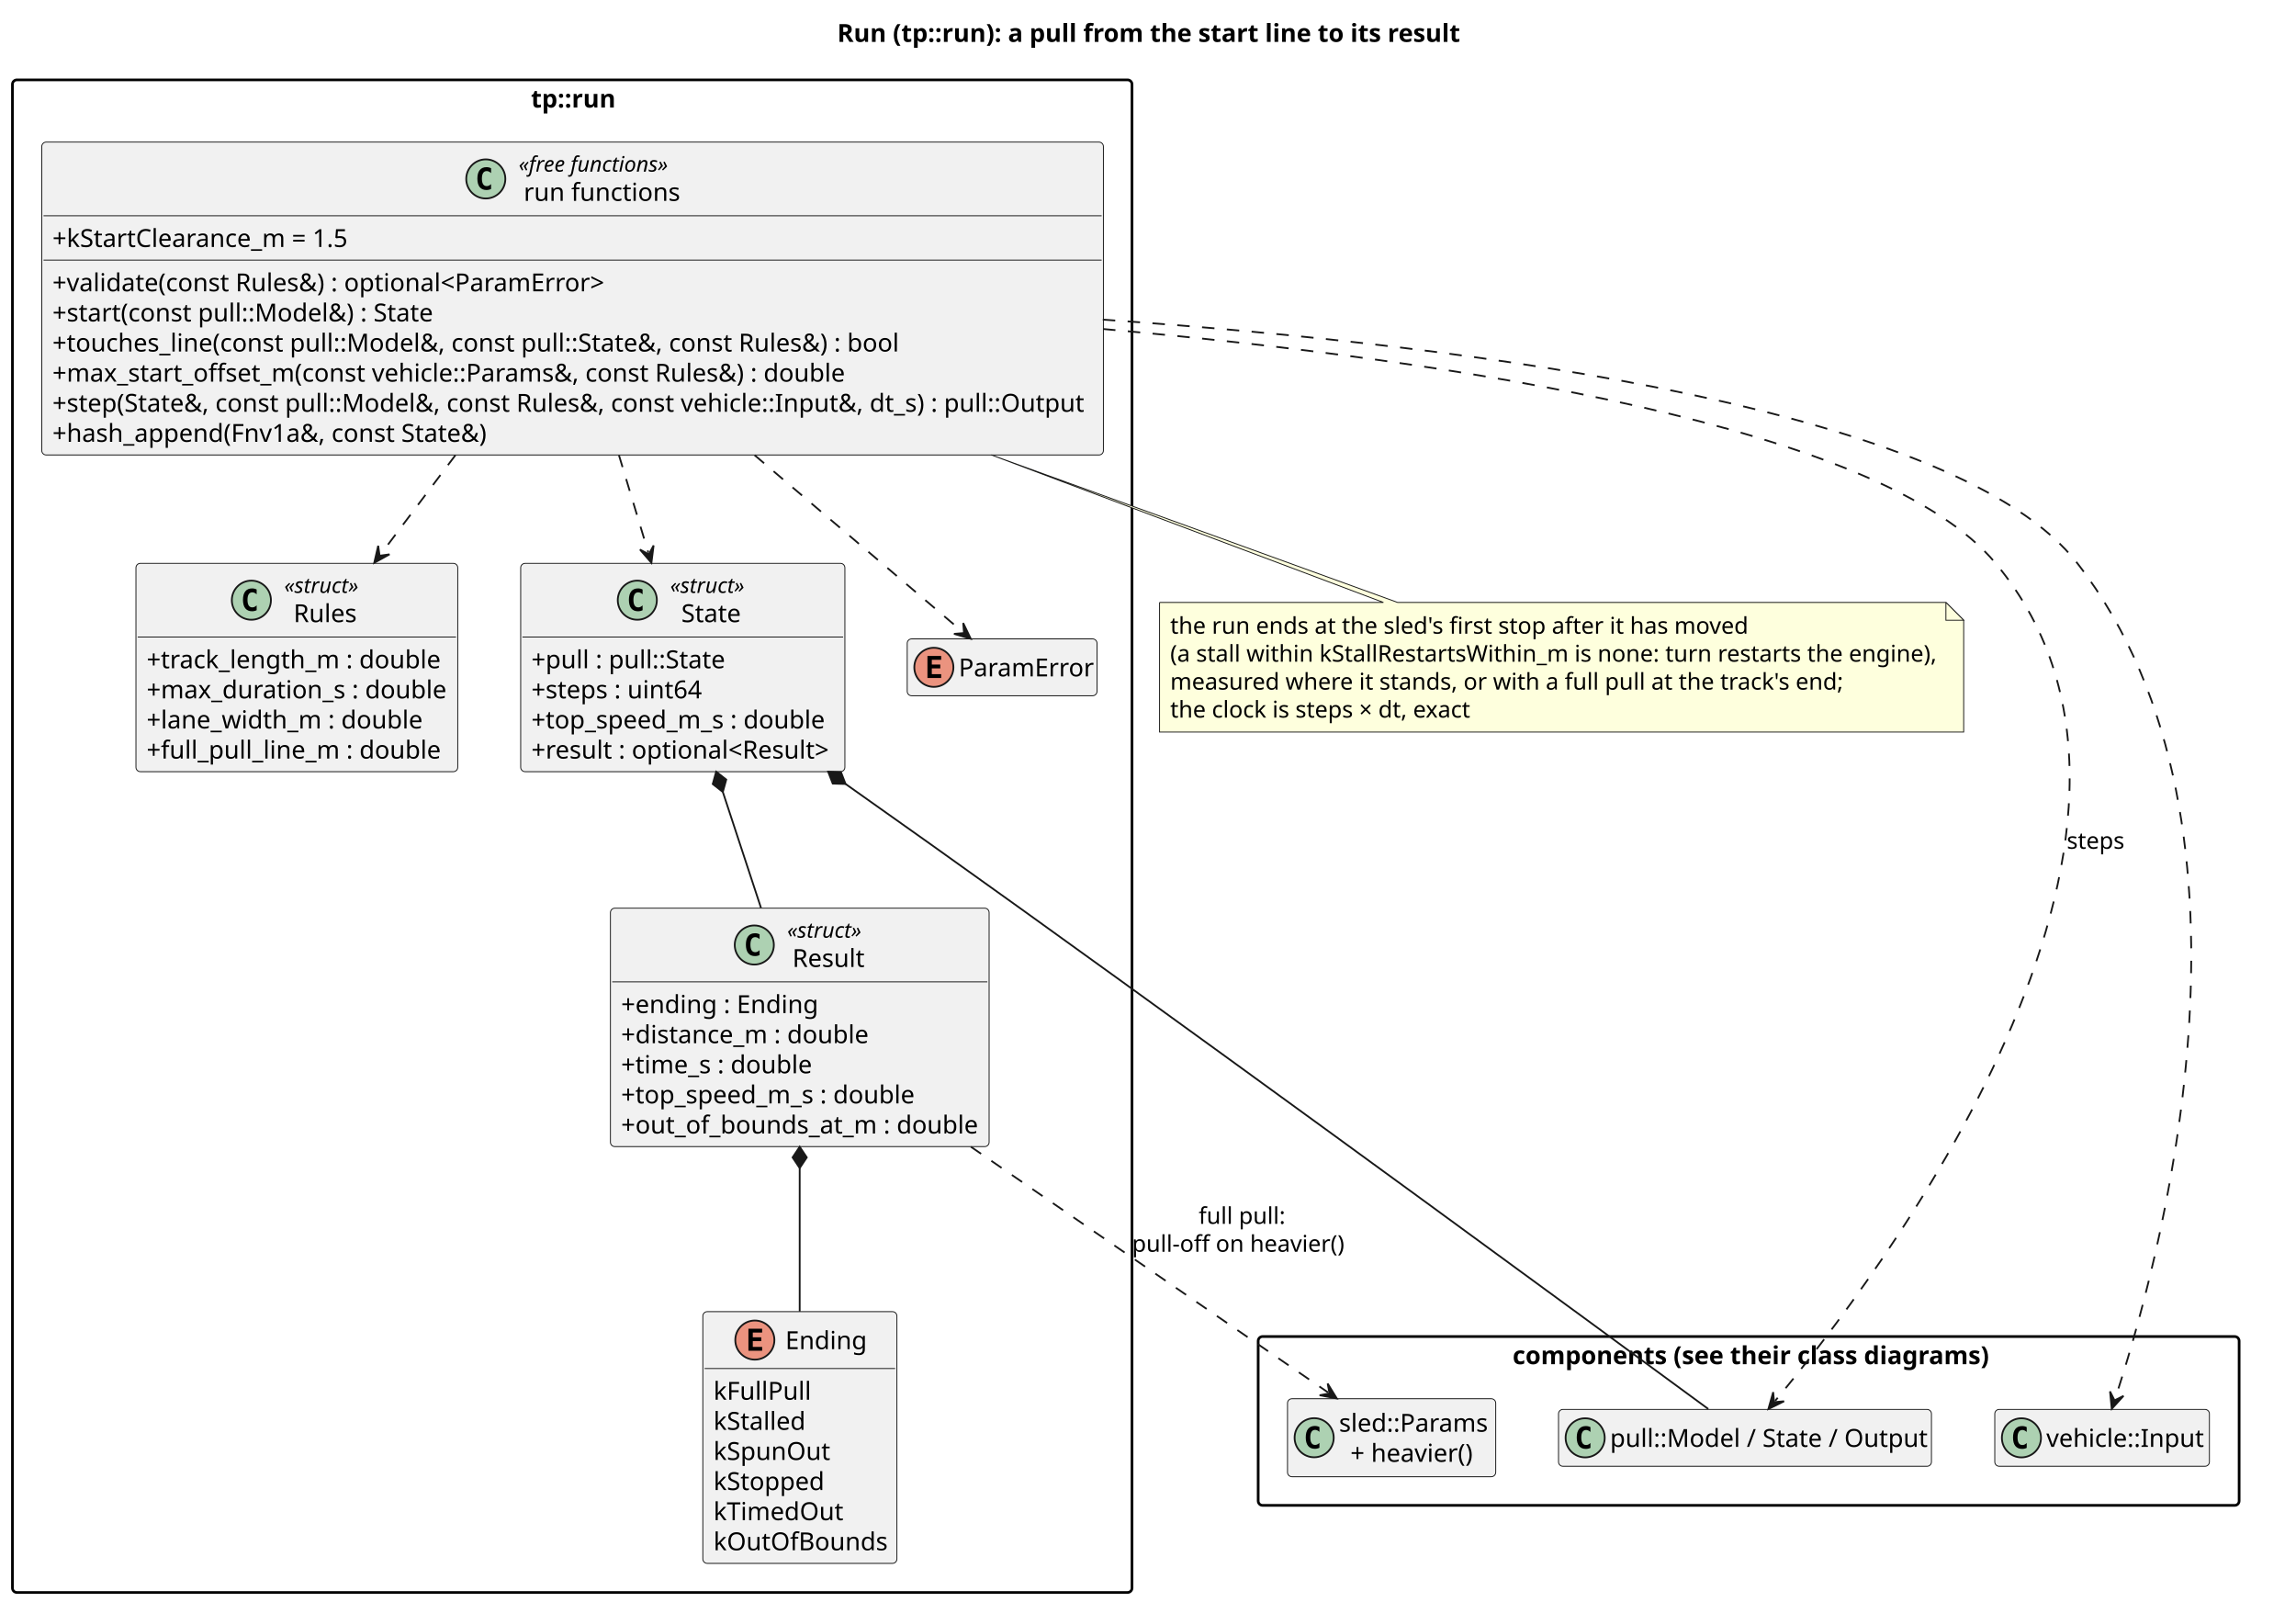
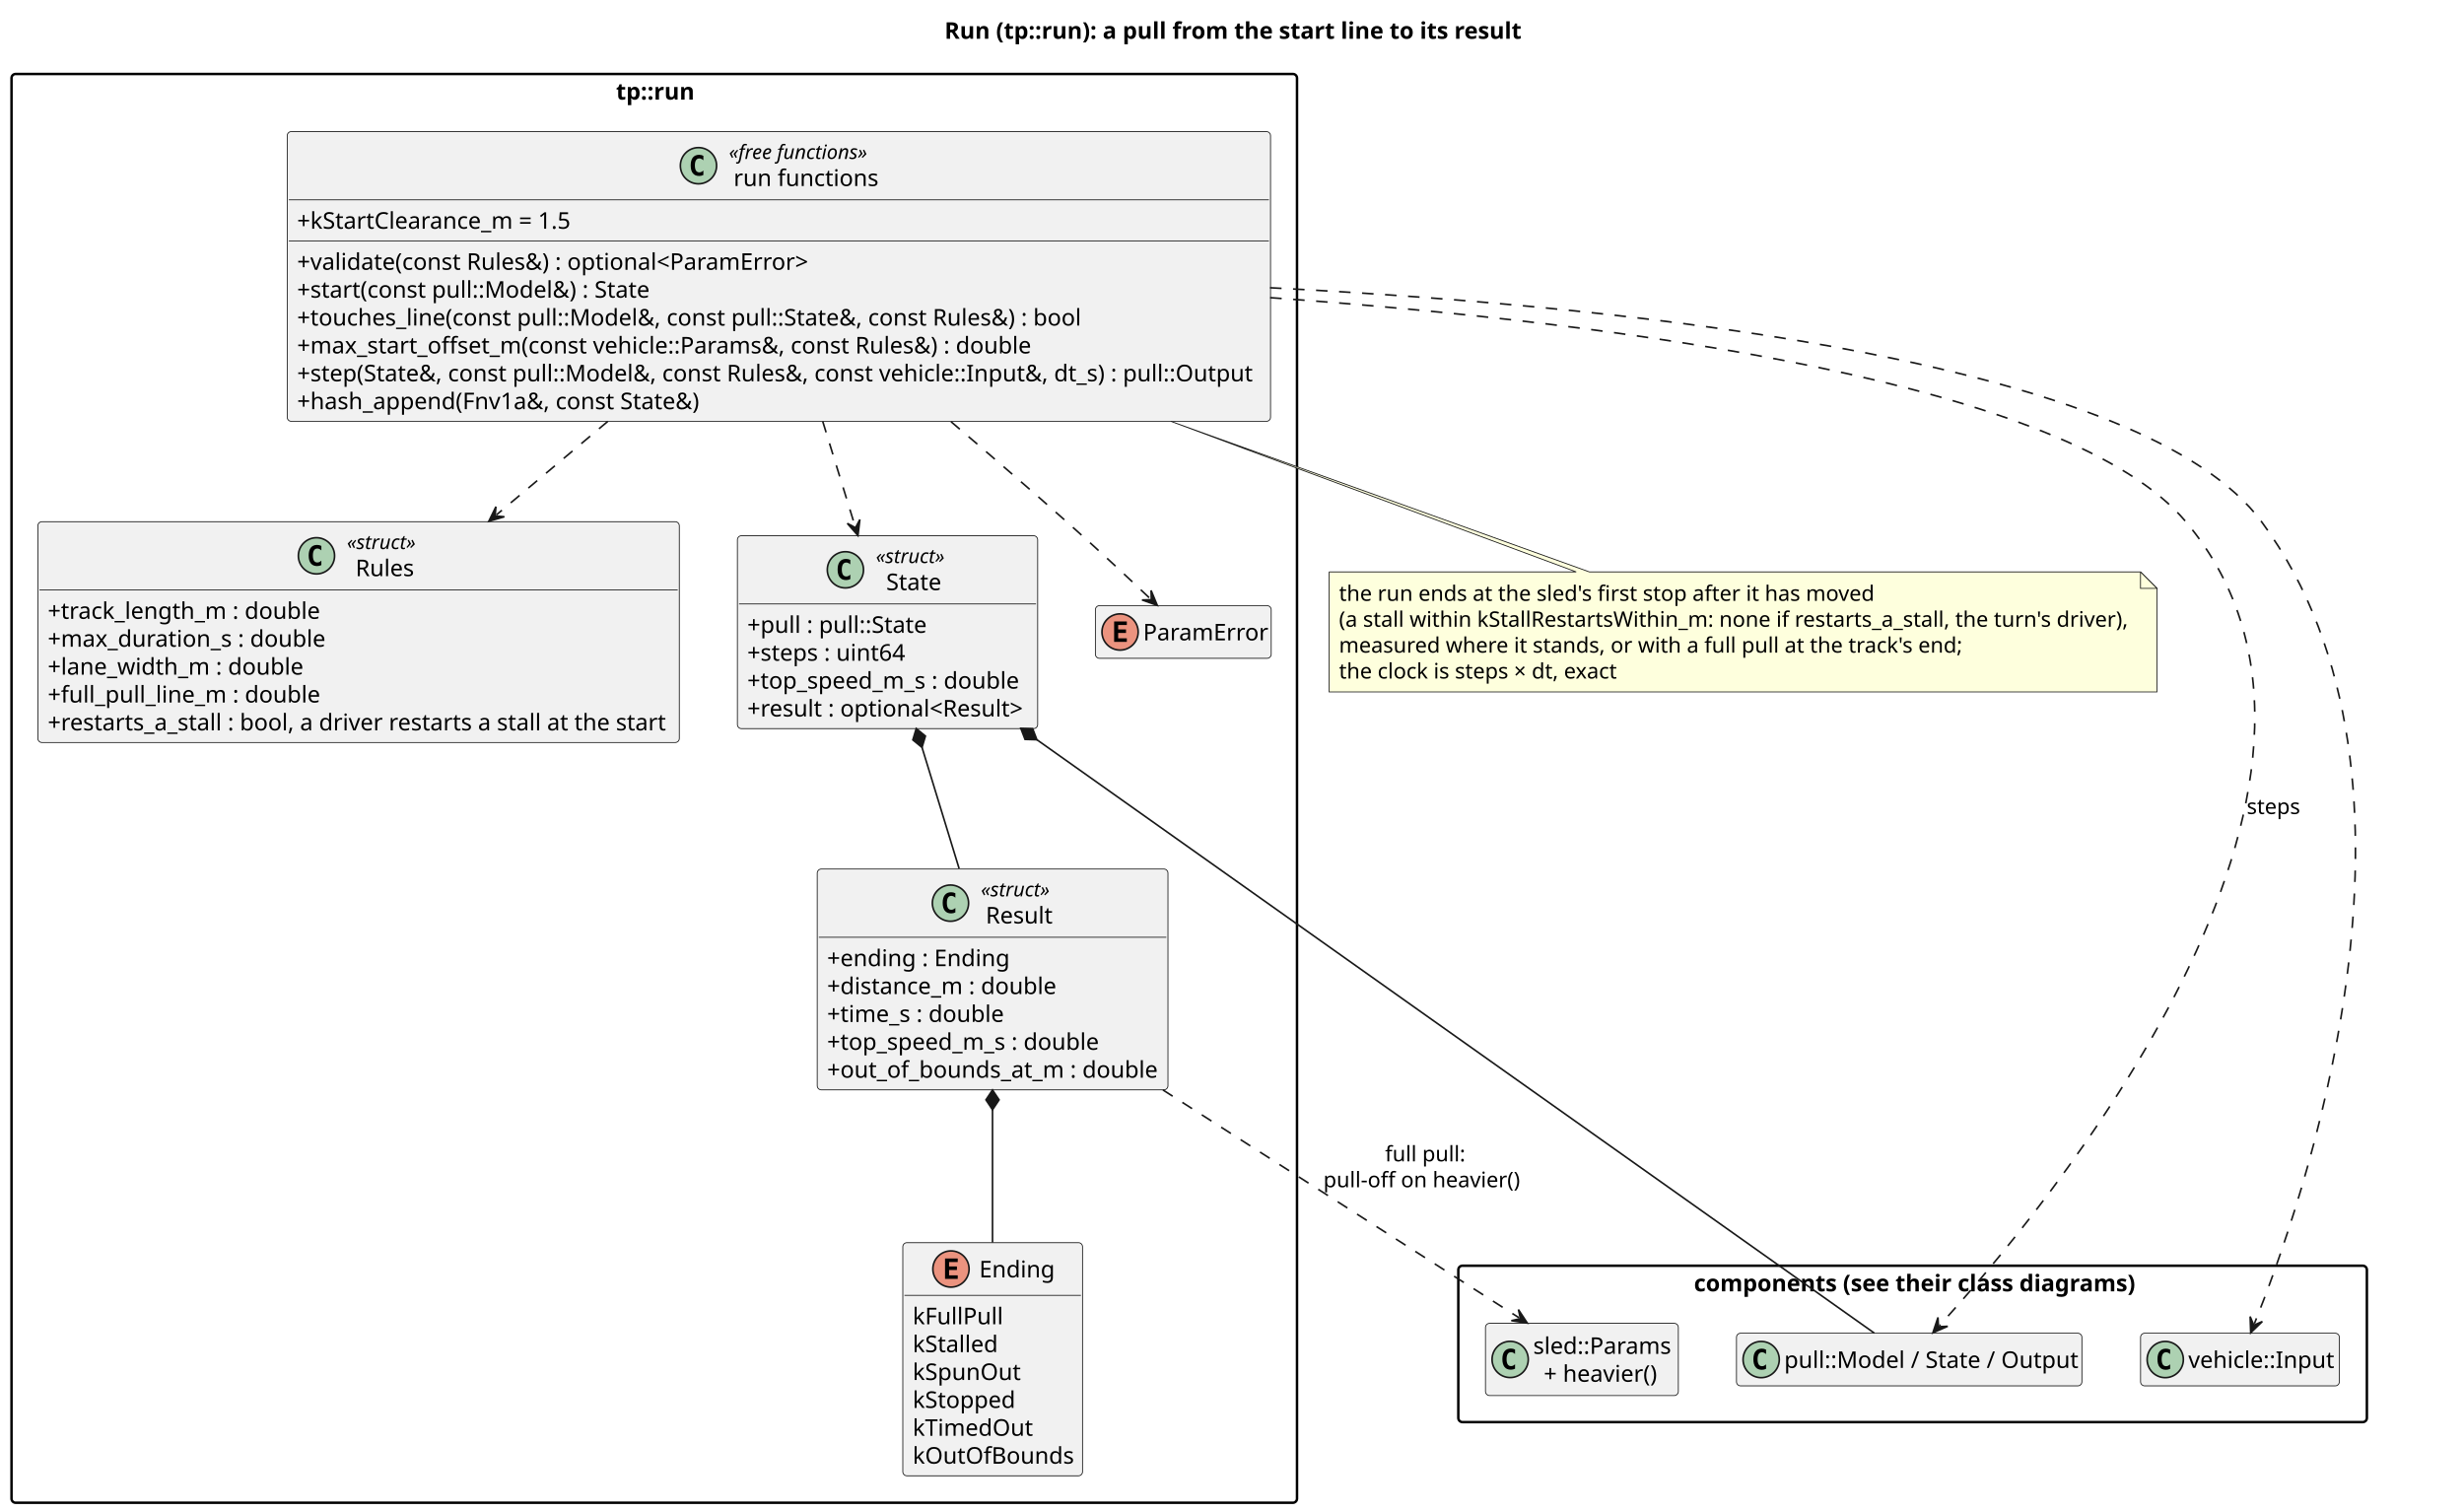
- <svg xmlns="http://www.w3.org/2000/svg" contentStyleType="text/css" height="901px" preserveAspectRatio="none" style="width:1292px;height:901px;background:#FFFFFF;" version="1.1" viewBox="0 0 1292 901" width="1292px" zoomAndPan="magnify">
+ <svg xmlns="http://www.w3.org/2000/svg" contentStyleType="text/css" height="918px" preserveAspectRatio="none" style="width:1497px;height:918px;background:#FFFFFF;" version="1.1" viewBox="0 0 1497 918" width="1497px" zoomAndPan="magnify">
  <defs />
  <g>
-     <text fill="#000000" font-family="sans-serif" font-size="14" font-weight="bold" lengthAdjust="spacing" textLength="336.082" x="471.129" y="23.562">Run (tp::run): a pull from the start line to its result</text>
+     <text fill="#000000" font-family="sans-serif" font-size="14" font-weight="bold" lengthAdjust="spacing" textLength="336.082" x="573.859" y="23.562">Run (tp::run): a pull from the start line to its result</text>
    <g id="cluster_components (see their class diagrams)">
-       <rect fill="none" height="95" rx="2.5" ry="2.5" style="stroke:#000000;stroke-width:1.5;" width="552" x="708" y="751.939" />
-       <text fill="#000000" font-family="sans-serif" font-size="14" font-weight="bold" lengthAdjust="spacing" textLength="265.644" x="851.178" y="767.502">components (see their class diagrams)</text>
+       <rect fill="none" height="95" rx="2.5" ry="2.5" style="stroke:#000000;stroke-width:1.5;" width="552" x="886" y="768.939" />
+       <text fill="#000000" font-family="sans-serif" font-size="14" font-weight="bold" lengthAdjust="spacing" textLength="265.644" x="1029.178" y="784.502">components (see their class diagrams)</text>
    </g>
    <g id="cluster_tp::run">
-       <rect fill="none" height="851" rx="2.5" ry="2.5" style="stroke:#000000;stroke-width:1.5;" width="630" x="7" y="44.94" />
-       <text fill="#000000" font-family="sans-serif" font-size="14" font-weight="bold" lengthAdjust="spacing" textLength="46.437" x="298.782" y="60.502">tp::run</text>
+       <rect fill="none" height="868" rx="2.5" ry="2.5" style="stroke:#000000;stroke-width:1.5;" width="781" x="7" y="44.94" />
+       <text fill="#000000" font-family="sans-serif" font-size="14" font-weight="bold" lengthAdjust="spacing" textLength="46.437" x="374.282" y="60.502">tp::run</text>
    </g>
    <g id="elem_Pull">
-       <rect codeLine="7" fill="#F1F1F1" height="32" id="Pull" rx="2.5" ry="2.5" style="stroke:#181818;stroke-width:0.5;" width="209.864" x="877" y="792.939" />
-       <ellipse cx="892" cy="808.939" fill="#ADD1B2" rx="11" ry="11" style="stroke:#181818;stroke-width:1.0;" />
-       <path d="M894.969,814.58 Q894.391,814.877 893.75,815.018 Q893.109,815.174 892.406,815.174 Q889.906,815.174 888.578,813.533 Q887.266,811.877 887.266,808.752 Q887.266,805.627 888.578,803.971 Q889.906,802.314 892.406,802.314 Q893.109,802.314 893.75,802.471 Q894.406,802.627 894.969,802.924 L894.969,805.643 Q894.344,805.064 893.75,804.799 Q893.156,804.518 892.531,804.518 Q891.188,804.518 890.5,805.596 Q889.812,806.658 889.812,808.752 Q889.812,810.846 890.5,811.924 Q891.188,812.986 892.531,812.986 Q893.156,812.986 893.75,812.721 Q894.344,812.439 894.969,811.861 L894.969,814.58 Z " fill="#000000" />
-       <text fill="#000000" font-family="sans-serif" font-size="14" lengthAdjust="spacing" textLength="177.864" x="906" y="814.032">pull::Model / State / Output</text>
+       <rect codeLine="7" fill="#F1F1F1" height="32" id="Pull" rx="2.5" ry="2.5" style="stroke:#181818;stroke-width:0.5;" width="209.864" x="1055" y="809.939" />
+       <ellipse cx="1070" cy="825.939" fill="#ADD1B2" rx="11" ry="11" style="stroke:#181818;stroke-width:1.0;" />
+       <path d="M1072.969,831.58 Q1072.391,831.877 1071.75,832.018 Q1071.109,832.174 1070.406,832.174 Q1067.906,832.174 1066.578,830.533 Q1065.266,828.877 1065.266,825.752 Q1065.266,822.627 1066.578,820.971 Q1067.906,819.314 1070.406,819.314 Q1071.109,819.314 1071.75,819.471 Q1072.406,819.627 1072.969,819.924 L1072.969,822.643 Q1072.344,822.064 1071.75,821.799 Q1071.156,821.518 1070.531,821.518 Q1069.188,821.518 1068.5,822.596 Q1067.812,823.658 1067.812,825.752 Q1067.812,827.846 1068.5,828.924 Q1069.188,829.986 1070.531,829.986 Q1071.156,829.986 1071.75,829.721 Q1072.344,829.439 1072.969,828.861 L1072.969,831.58 Z " fill="#000000" />
+       <text fill="#000000" font-family="sans-serif" font-size="14" lengthAdjust="spacing" textLength="177.864" x="1084" y="831.032">pull::Model / State / Output</text>
    </g>
    <g id="elem_Sled">
-       <rect codeLine="8" fill="#F1F1F1" height="43.879" id="Sled" rx="2.5" ry="2.5" style="stroke:#181818;stroke-width:0.5;" width="117.169" x="724.5" y="786.939" />
-       <ellipse cx="739.5" cy="808.879" fill="#ADD1B2" rx="11" ry="11" style="stroke:#181818;stroke-width:1.0;" />
-       <path d="M742.469,814.519 Q741.891,814.816 741.25,814.957 Q740.609,815.113 739.906,815.113 Q737.406,815.113 736.078,813.473 Q734.766,811.816 734.766,808.691 Q734.766,805.566 736.078,803.91 Q737.406,802.254 739.906,802.254 Q740.609,802.254 741.25,802.41 Q741.906,802.566 742.469,802.863 L742.469,805.582 Q741.844,805.004 741.25,804.738 Q740.656,804.457 740.031,804.457 Q738.688,804.457 738,805.535 Q737.312,806.598 737.312,808.691 Q737.312,810.785 738,811.863 Q738.688,812.926 740.031,812.926 Q740.656,812.926 741.25,812.66 Q741.844,812.379 742.469,811.801 L742.469,814.519 Z " fill="#000000" />
-       <text fill="#000000" font-family="sans-serif" font-size="14" lengthAdjust="spacing" textLength="85.169" x="753.5" y="805.502">sled::Params</text>
-       <text fill="#000000" font-family="sans-serif" font-size="14" lengthAdjust="spacing" textLength="72.406" x="759.881" y="822.441">+ heavier()</text>
+       <rect codeLine="8" fill="#F1F1F1" height="43.879" id="Sled" rx="2.5" ry="2.5" style="stroke:#181818;stroke-width:0.5;" width="117.169" x="902.5" y="803.939" />
+       <ellipse cx="917.5" cy="825.879" fill="#ADD1B2" rx="11" ry="11" style="stroke:#181818;stroke-width:1.0;" />
+       <path d="M920.469,831.519 Q919.891,831.816 919.25,831.957 Q918.609,832.113 917.906,832.113 Q915.406,832.113 914.078,830.473 Q912.766,828.816 912.766,825.691 Q912.766,822.566 914.078,820.91 Q915.406,819.254 917.906,819.254 Q918.609,819.254 919.25,819.41 Q919.906,819.566 920.469,819.863 L920.469,822.582 Q919.844,822.004 919.25,821.738 Q918.656,821.457 918.031,821.457 Q916.688,821.457 916,822.535 Q915.312,823.598 915.312,825.691 Q915.312,827.785 916,828.863 Q916.688,829.926 918.031,829.926 Q918.656,829.926 919.25,829.66 Q919.844,829.379 920.469,828.801 L920.469,831.519 Z " fill="#000000" />
+       <text fill="#000000" font-family="sans-serif" font-size="14" lengthAdjust="spacing" textLength="85.169" x="931.5" y="822.502">sled::Params</text>
+       <text fill="#000000" font-family="sans-serif" font-size="14" lengthAdjust="spacing" textLength="72.406" x="937.881" y="839.441">+ heavier()</text>
    </g>
    <g id="elem_Input">
-       <rect codeLine="9" fill="#F1F1F1" height="32" id="Input" rx="2.5" ry="2.5" style="stroke:#181818;stroke-width:0.5;" width="120.778" x="1122.5" y="792.939" />
-       <ellipse cx="1137.5" cy="808.939" fill="#ADD1B2" rx="11" ry="11" style="stroke:#181818;stroke-width:1.0;" />
-       <path d="M1140.469,814.58 Q1139.891,814.877 1139.25,815.018 Q1138.609,815.174 1137.906,815.174 Q1135.406,815.174 1134.078,813.533 Q1132.766,811.877 1132.766,808.752 Q1132.766,805.627 1134.078,803.971 Q1135.406,802.314 1137.906,802.314 Q1138.609,802.314 1139.25,802.471 Q1139.906,802.627 1140.469,802.924 L1140.469,805.643 Q1139.844,805.064 1139.25,804.799 Q1138.656,804.518 1138.031,804.518 Q1136.688,804.518 1136,805.596 Q1135.312,806.658 1135.312,808.752 Q1135.312,810.846 1136,811.924 Q1136.688,812.986 1138.031,812.986 Q1138.656,812.986 1139.25,812.721 Q1139.844,812.439 1140.469,811.861 L1140.469,814.58 Z " fill="#000000" />
-       <text fill="#000000" font-family="sans-serif" font-size="14" lengthAdjust="spacing" textLength="88.778" x="1151.5" y="814.032">vehicle::Input</text>
+       <rect codeLine="9" fill="#F1F1F1" height="32" id="Input" rx="2.5" ry="2.5" style="stroke:#181818;stroke-width:0.5;" width="120.778" x="1300.5" y="809.939" />
+       <ellipse cx="1315.5" cy="825.939" fill="#ADD1B2" rx="11" ry="11" style="stroke:#181818;stroke-width:1.0;" />
+       <path d="M1318.469,831.58 Q1317.891,831.877 1317.25,832.018 Q1316.609,832.174 1315.906,832.174 Q1313.406,832.174 1312.078,830.533 Q1310.766,828.877 1310.766,825.752 Q1310.766,822.627 1312.078,820.971 Q1313.406,819.314 1315.906,819.314 Q1316.609,819.314 1317.25,819.471 Q1317.906,819.627 1318.469,819.924 L1318.469,822.643 Q1317.844,822.064 1317.25,821.799 Q1316.656,821.518 1316.031,821.518 Q1314.688,821.518 1314,822.596 Q1313.312,823.658 1313.312,825.752 Q1313.312,827.846 1314,828.924 Q1314.688,829.986 1316.031,829.986 Q1316.656,829.986 1317.25,829.721 Q1317.844,829.439 1318.469,828.861 L1318.469,831.58 Z " fill="#000000" />
+       <text fill="#000000" font-family="sans-serif" font-size="14" lengthAdjust="spacing" textLength="88.778" x="1329.5" y="831.032">vehicle::Input</text>
    </g>
    <g id="elem_Rules">
-       <rect codeLine="13" fill="#F1F1F1" height="117.217" id="Rules" rx="2.5" ry="2.5" style="stroke:#181818;stroke-width:0.5;" width="181.087" x="76.5" y="316.94" />
-       <ellipse cx="141.456" cy="337.669" fill="#ADD1B2" rx="11" ry="11" style="stroke:#181818;stroke-width:1.0;" />
-       <path d="M144.424,343.31 Q143.846,343.606 143.206,343.747 Q142.565,343.903 141.862,343.903 Q139.362,343.903 138.034,342.263 Q136.721,340.606 136.721,337.481 Q136.721,334.356 138.034,332.7 Q139.362,331.044 141.862,331.044 Q142.565,331.044 143.206,331.2 Q143.862,331.356 144.424,331.653 L144.424,334.372 Q143.799,333.794 143.206,333.528 Q142.612,333.247 141.987,333.247 Q140.643,333.247 139.956,334.325 Q139.268,335.388 139.268,337.481 Q139.268,339.575 139.956,340.653 Q140.643,341.716 141.987,341.716 Q142.612,341.716 143.206,341.45 Q143.799,341.169 144.424,340.591 L144.424,343.31 Z " fill="#000000" />
-       <text fill="#000000" font-family="sans-serif" font-size="12" font-style="italic" lengthAdjust="spacing" textLength="46.676" x="159.956" y="333.565">«struct»</text>
-       <text fill="#000000" font-family="sans-serif" font-size="14" lengthAdjust="spacing" textLength="36.23" x="165.178" y="350.022">Rules</text>
-       <line style="stroke:#181818;stroke-width:0.5;" x1="77.5" x2="256.587" y1="358.398" y2="358.398" />
-       <text fill="#000000" font-family="sans-serif" font-size="14" lengthAdjust="spacing" textLength="166.236" x="82.5" y="375.961">+track_length_m : double</text>
-       <text fill="#000000" font-family="sans-serif" font-size="14" lengthAdjust="spacing" textLength="169.087" x="82.5" y="392.9">+max_duration_s : double</text>
-       <text fill="#000000" font-family="sans-serif" font-size="14" lengthAdjust="spacing" textLength="155.538" x="82.5" y="409.84">+lane_width_m : double</text>
-       <text fill="#000000" font-family="sans-serif" font-size="14" lengthAdjust="spacing" textLength="165.047" x="82.5" y="426.779">+full_pull_line_m : double</text>
+       <rect codeLine="13" fill="#F1F1F1" height="134.156" id="Rules" rx="2.5" ry="2.5" style="stroke:#181818;stroke-width:0.5;" width="389.72" x="23" y="316.94" />
+       <ellipse cx="192.272" cy="337.669" fill="#ADD1B2" rx="11" ry="11" style="stroke:#181818;stroke-width:1.0;" />
+       <path d="M195.241,343.31 Q194.663,343.606 194.022,343.747 Q193.381,343.903 192.678,343.903 Q190.178,343.903 188.85,342.263 Q187.538,340.606 187.538,337.481 Q187.538,334.356 188.85,332.7 Q190.178,331.044 192.678,331.044 Q193.381,331.044 194.022,331.2 Q194.678,331.356 195.241,331.653 L195.241,334.372 Q194.616,333.794 194.022,333.528 Q193.428,333.247 192.803,333.247 Q191.459,333.247 190.772,334.325 Q190.084,335.388 190.084,337.481 Q190.084,339.575 190.772,340.653 Q191.459,341.716 192.803,341.716 Q193.428,341.716 194.022,341.45 Q194.616,341.169 195.241,340.591 L195.241,343.31 Z " fill="#000000" />
+       <text fill="#000000" font-family="sans-serif" font-size="12" font-style="italic" lengthAdjust="spacing" textLength="46.676" x="210.772" y="333.565">«struct»</text>
+       <text fill="#000000" font-family="sans-serif" font-size="14" lengthAdjust="spacing" textLength="36.23" x="215.995" y="350.022">Rules</text>
+       <line style="stroke:#181818;stroke-width:0.5;" x1="24" x2="411.72" y1="358.398" y2="358.398" />
+       <text fill="#000000" font-family="sans-serif" font-size="14" lengthAdjust="spacing" textLength="166.236" x="29" y="375.961">+track_length_m : double</text>
+       <text fill="#000000" font-family="sans-serif" font-size="14" lengthAdjust="spacing" textLength="169.087" x="29" y="392.9">+max_duration_s : double</text>
+       <text fill="#000000" font-family="sans-serif" font-size="14" lengthAdjust="spacing" textLength="155.538" x="29" y="409.84">+lane_width_m : double</text>
+       <text fill="#000000" font-family="sans-serif" font-size="14" lengthAdjust="spacing" textLength="165.047" x="29" y="426.779">+full_pull_line_m : double</text>
+       <text fill="#000000" font-family="sans-serif" font-size="14" lengthAdjust="spacing" textLength="377.72" x="29" y="443.719">+restarts_a_stall : bool, a driver restarts a stall at the start</text>
    </g>
    <g id="elem_Ending">
-       <rect codeLine="19" fill="#F1F1F1" height="141.637" id="Ending" rx="2.5" ry="2.5" style="stroke:#181818;stroke-width:0.5;" width="109.2" x="395.5" y="737.939" />
-       <ellipse cx="424.762" cy="753.939" fill="#EB937F" rx="11" ry="11" style="stroke:#181818;stroke-width:1.0;" />
-       <path d="M428.871,759.939 L421.153,759.939 L421.153,747.549 L428.871,747.549 L428.871,749.705 L423.606,749.705 L423.606,752.377 L428.371,752.377 L428.371,754.533 L423.606,754.533 L423.606,757.783 L428.871,757.783 L428.871,759.939 Z " fill="#000000" />
-       <text fill="#000000" font-family="sans-serif" font-size="14" lengthAdjust="spacing" textLength="45.507" x="441.931" y="759.032">Ending</text>
-       <line style="stroke:#181818;stroke-width:0.5;" x1="396.5" x2="503.7" y1="769.939" y2="769.939" />
-       <text fill="#000000" font-family="sans-serif" font-size="14" lengthAdjust="spacing" textLength="55.009" x="401.5" y="787.502">kFullPull</text>
-       <text fill="#000000" font-family="sans-serif" font-size="14" lengthAdjust="spacing" textLength="52.623" x="401.5" y="804.441">kStalled</text>
-       <text fill="#000000" font-family="sans-serif" font-size="14" lengthAdjust="spacing" textLength="65.352" x="401.5" y="821.381">kSpunOut</text>
-       <text fill="#000000" font-family="sans-serif" font-size="14" lengthAdjust="spacing" textLength="63.52" x="401.5" y="838.32">kStopped</text>
-       <text fill="#000000" font-family="sans-serif" font-size="14" lengthAdjust="spacing" textLength="72.673" x="401.5" y="855.26">kTimedOut</text>
-       <text fill="#000000" font-family="sans-serif" font-size="14" lengthAdjust="spacing" textLength="97.2" x="401.5" y="872.199">kOutOfBounds</text>
+       <rect codeLine="20" fill="#F1F1F1" height="141.637" id="Ending" rx="2.5" ry="2.5" style="stroke:#181818;stroke-width:0.5;" width="109.2" x="548.5" y="754.939" />
+       <ellipse cx="577.762" cy="770.939" fill="#EB937F" rx="11" ry="11" style="stroke:#181818;stroke-width:1.0;" />
+       <path d="M581.871,776.939 L574.153,776.939 L574.153,764.549 L581.871,764.549 L581.871,766.705 L576.606,766.705 L576.606,769.377 L581.371,769.377 L581.371,771.533 L576.606,771.533 L576.606,774.783 L581.871,774.783 L581.871,776.939 Z " fill="#000000" />
+       <text fill="#000000" font-family="sans-serif" font-size="14" lengthAdjust="spacing" textLength="45.507" x="594.931" y="776.032">Ending</text>
+       <line style="stroke:#181818;stroke-width:0.5;" x1="549.5" x2="656.7" y1="786.939" y2="786.939" />
+       <text fill="#000000" font-family="sans-serif" font-size="14" lengthAdjust="spacing" textLength="55.009" x="554.5" y="804.502">kFullPull</text>
+       <text fill="#000000" font-family="sans-serif" font-size="14" lengthAdjust="spacing" textLength="52.623" x="554.5" y="821.441">kStalled</text>
+       <text fill="#000000" font-family="sans-serif" font-size="14" lengthAdjust="spacing" textLength="65.352" x="554.5" y="838.381">kSpunOut</text>
+       <text fill="#000000" font-family="sans-serif" font-size="14" lengthAdjust="spacing" textLength="63.52" x="554.5" y="855.32">kStopped</text>
+       <text fill="#000000" font-family="sans-serif" font-size="14" lengthAdjust="spacing" textLength="72.673" x="554.5" y="872.26">kTimedOut</text>
+       <text fill="#000000" font-family="sans-serif" font-size="14" lengthAdjust="spacing" textLength="97.2" x="554.5" y="889.199">kOutOfBounds</text>
    </g>
    <g id="elem_Result">
-       <rect codeLine="27" fill="#F1F1F1" height="134.156" id="Result" rx="2.5" ry="2.5" style="stroke:#181818;stroke-width:0.5;" width="213.093" x="343.5" y="510.94" />
-       <ellipse cx="424.459" cy="531.669" fill="#ADD1B2" rx="11" ry="11" style="stroke:#181818;stroke-width:1.0;" />
-       <path d="M427.427,537.31 Q426.849,537.606 426.209,537.747 Q425.568,537.903 424.865,537.903 Q422.365,537.903 421.037,536.263 Q419.724,534.606 419.724,531.481 Q419.724,528.356 421.037,526.7 Q422.365,525.044 424.865,525.044 Q425.568,525.044 426.209,525.2 Q426.865,525.356 427.427,525.653 L427.427,528.372 Q426.802,527.794 426.209,527.528 Q425.615,527.247 424.99,527.247 Q423.646,527.247 422.959,528.325 Q422.271,529.388 422.271,531.481 Q422.271,533.575 422.959,534.653 Q423.646,535.716 424.99,535.716 Q425.615,535.716 426.209,535.45 Q426.802,535.169 427.427,534.591 L427.427,537.31 Z " fill="#000000" />
-       <text fill="#000000" font-family="sans-serif" font-size="12" font-style="italic" lengthAdjust="spacing" textLength="46.676" x="442.959" y="527.564">«struct»</text>
-       <text fill="#000000" font-family="sans-serif" font-size="14" lengthAdjust="spacing" textLength="40.81" x="445.891" y="544.021">Result</text>
-       <line style="stroke:#181818;stroke-width:0.5;" x1="344.5" x2="555.593" y1="552.398" y2="552.398" />
-       <text fill="#000000" font-family="sans-serif" font-size="14" lengthAdjust="spacing" textLength="111.932" x="349.5" y="569.961">+ending : Ending</text>
-       <text fill="#000000" font-family="sans-serif" font-size="14" lengthAdjust="spacing" textLength="141.415" x="349.5" y="586.9">+distance_m : double</text>
-       <text fill="#000000" font-family="sans-serif" font-size="14" lengthAdjust="spacing" textLength="108.712" x="349.5" y="603.84">+time_s : double</text>
-       <text fill="#000000" font-family="sans-serif" font-size="14" lengthAdjust="spacing" textLength="167.754" x="349.5" y="620.779">+top_speed_m_s : double</text>
-       <text fill="#000000" font-family="sans-serif" font-size="14" lengthAdjust="spacing" textLength="201.093" x="349.5" y="637.719">+out_of_bounds_at_m : double</text>
+       <rect codeLine="28" fill="#F1F1F1" height="134.156" id="Result" rx="2.5" ry="2.5" style="stroke:#181818;stroke-width:0.5;" width="213.093" x="496.5" y="527.939" />
+       <ellipse cx="577.458" cy="548.669" fill="#ADD1B2" rx="11" ry="11" style="stroke:#181818;stroke-width:1.0;" />
+       <path d="M580.427,554.31 Q579.849,554.606 579.208,554.747 Q578.568,554.903 577.865,554.903 Q575.365,554.903 574.037,553.263 Q572.724,551.606 572.724,548.481 Q572.724,545.356 574.037,543.7 Q575.365,542.044 577.865,542.044 Q578.568,542.044 579.208,542.2 Q579.865,542.356 580.427,542.653 L580.427,545.372 Q579.802,544.794 579.208,544.528 Q578.615,544.247 577.99,544.247 Q576.646,544.247 575.958,545.325 Q575.271,546.388 575.271,548.481 Q575.271,550.575 575.958,551.653 Q576.646,552.716 577.99,552.716 Q578.615,552.716 579.208,552.45 Q579.802,552.169 580.427,551.591 L580.427,554.31 Z " fill="#000000" />
+       <text fill="#000000" font-family="sans-serif" font-size="12" font-style="italic" lengthAdjust="spacing" textLength="46.676" x="595.958" y="544.564">«struct»</text>
+       <text fill="#000000" font-family="sans-serif" font-size="14" lengthAdjust="spacing" textLength="40.81" x="598.891" y="561.021">Result</text>
+       <line style="stroke:#181818;stroke-width:0.5;" x1="497.5" x2="708.593" y1="569.398" y2="569.398" />
+       <text fill="#000000" font-family="sans-serif" font-size="14" lengthAdjust="spacing" textLength="111.932" x="502.5" y="586.961">+ending : Ending</text>
+       <text fill="#000000" font-family="sans-serif" font-size="14" lengthAdjust="spacing" textLength="141.415" x="502.5" y="603.9">+distance_m : double</text>
+       <text fill="#000000" font-family="sans-serif" font-size="14" lengthAdjust="spacing" textLength="108.712" x="502.5" y="620.84">+time_s : double</text>
+       <text fill="#000000" font-family="sans-serif" font-size="14" lengthAdjust="spacing" textLength="167.754" x="502.5" y="637.779">+top_speed_m_s : double</text>
+       <text fill="#000000" font-family="sans-serif" font-size="14" lengthAdjust="spacing" textLength="201.093" x="502.5" y="654.719">+out_of_bounds_at_m : double</text>
    </g>
    <g id="elem_State">
-       <rect codeLine="34" fill="#F1F1F1" height="117.217" id="State" rx="2.5" ry="2.5" style="stroke:#181818;stroke-width:0.5;" width="182.434" x="293" y="316.94" />
-       <ellipse cx="358.629" cy="337.669" fill="#ADD1B2" rx="11" ry="11" style="stroke:#181818;stroke-width:1.0;" />
-       <path d="M361.598,343.31 Q361.019,343.606 360.379,343.747 Q359.738,343.903 359.035,343.903 Q356.535,343.903 355.207,342.263 Q353.894,340.606 353.894,337.481 Q353.894,334.356 355.207,332.7 Q356.535,331.044 359.035,331.044 Q359.738,331.044 360.379,331.2 Q361.035,331.356 361.598,331.653 L361.598,334.372 Q360.973,333.794 360.379,333.528 Q359.785,333.247 359.16,333.247 Q357.816,333.247 357.129,334.325 Q356.441,335.388 356.441,337.481 Q356.441,339.575 357.129,340.653 Q357.816,341.716 359.16,341.716 Q359.785,341.716 360.379,341.45 Q360.973,341.169 361.598,340.591 L361.598,343.31 Z " fill="#000000" />
-       <text fill="#000000" font-family="sans-serif" font-size="12" font-style="italic" lengthAdjust="spacing" textLength="46.676" x="377.129" y="333.565">«struct»</text>
-       <text fill="#000000" font-family="sans-serif" font-size="14" lengthAdjust="spacing" textLength="34.166" x="383.384" y="350.022">State</text>
-       <line style="stroke:#181818;stroke-width:0.5;" x1="294" x2="474.434" y1="358.398" y2="358.398" />
-       <text fill="#000000" font-family="sans-serif" font-size="14" lengthAdjust="spacing" textLength="110.667" x="299" y="375.961">+pull : pull::State</text>
-       <text fill="#000000" font-family="sans-serif" font-size="14" lengthAdjust="spacing" textLength="99.511" x="299" y="392.9">+steps : uint64</text>
-       <text fill="#000000" font-family="sans-serif" font-size="14" lengthAdjust="spacing" textLength="167.754" x="299" y="409.84">+top_speed_m_s : double</text>
-       <text fill="#000000" font-family="sans-serif" font-size="14" lengthAdjust="spacing" textLength="170.434" x="299" y="426.779">+result : optional&lt;Result&gt;</text>
+       <rect codeLine="35" fill="#F1F1F1" height="117.217" id="State" rx="2.5" ry="2.5" style="stroke:#181818;stroke-width:0.5;" width="182.434" x="448" y="325.44" />
+       <ellipse cx="513.629" cy="346.169" fill="#ADD1B2" rx="11" ry="11" style="stroke:#181818;stroke-width:1.0;" />
+       <path d="M516.598,351.81 Q516.019,352.106 515.379,352.247 Q514.738,352.403 514.035,352.403 Q511.535,352.403 510.207,350.763 Q508.894,349.106 508.894,345.981 Q508.894,342.856 510.207,341.2 Q511.535,339.544 514.035,339.544 Q514.738,339.544 515.379,339.7 Q516.035,339.856 516.598,340.153 L516.598,342.872 Q515.973,342.294 515.379,342.028 Q514.785,341.747 514.16,341.747 Q512.816,341.747 512.129,342.825 Q511.441,343.888 511.441,345.981 Q511.441,348.075 512.129,349.153 Q512.816,350.216 514.16,350.216 Q514.785,350.216 515.379,349.95 Q515.973,349.669 516.598,349.091 L516.598,351.81 Z " fill="#000000" />
+       <text fill="#000000" font-family="sans-serif" font-size="12" font-style="italic" lengthAdjust="spacing" textLength="46.676" x="532.129" y="342.065">«struct»</text>
+       <text fill="#000000" font-family="sans-serif" font-size="14" lengthAdjust="spacing" textLength="34.166" x="538.384" y="358.522">State</text>
+       <line style="stroke:#181818;stroke-width:0.5;" x1="449" x2="629.434" y1="366.898" y2="366.898" />
+       <text fill="#000000" font-family="sans-serif" font-size="14" lengthAdjust="spacing" textLength="110.667" x="454" y="384.461">+pull : pull::State</text>
+       <text fill="#000000" font-family="sans-serif" font-size="14" lengthAdjust="spacing" textLength="99.511" x="454" y="401.4">+steps : uint64</text>
+       <text fill="#000000" font-family="sans-serif" font-size="14" lengthAdjust="spacing" textLength="167.754" x="454" y="418.34">+top_speed_m_s : double</text>
+       <text fill="#000000" font-family="sans-serif" font-size="14" lengthAdjust="spacing" textLength="170.434" x="454" y="435.279">+result : optional&lt;Result&gt;</text>
    </g>
    <g id="elem_ParamError">
-       <rect codeLine="40" fill="#F1F1F1" height="32" id="ParamError" rx="2.5" ry="2.5" style="stroke:#181818;stroke-width:0.5;" width="106.819" x="510.5" y="359.44" />
-       <ellipse cx="525.5" cy="375.44" fill="#EB937F" rx="11" ry="11" style="stroke:#181818;stroke-width:1.0;" />
-       <path d="M529.609,381.44 L521.891,381.44 L521.891,369.049 L529.609,369.049 L529.609,371.205 L524.344,371.205 L524.344,373.877 L529.109,373.877 L529.109,376.033 L524.344,376.033 L524.344,379.283 L529.609,379.283 L529.609,381.44 Z " fill="#000000" />
-       <text fill="#000000" font-family="sans-serif" font-size="14" lengthAdjust="spacing" textLength="74.819" x="539.5" y="380.532">ParamError</text>
+       <rect codeLine="41" fill="#F1F1F1" height="32" id="ParamError" rx="2.5" ry="2.5" style="stroke:#181818;stroke-width:0.5;" width="106.819" x="665.5" y="367.94" />
+       <ellipse cx="680.5" cy="383.94" fill="#EB937F" rx="11" ry="11" style="stroke:#181818;stroke-width:1.0;" />
+       <path d="M684.609,389.94 L676.891,389.94 L676.891,377.549 L684.609,377.549 L684.609,379.705 L679.344,379.705 L679.344,382.377 L684.109,382.377 L684.109,384.533 L679.344,384.533 L679.344,387.783 L684.609,387.783 L684.609,389.94 Z " fill="#000000" />
+       <text fill="#000000" font-family="sans-serif" font-size="14" lengthAdjust="spacing" textLength="74.819" x="694.5" y="389.032">ParamError</text>
    </g>
    <g id="elem_RunFns">
-       <rect codeLine="41" fill="#F1F1F1" height="176.035" id="RunFns" rx="2.5" ry="2.5" style="stroke:#181818;stroke-width:0.5;" width="597.409" x="23.5" y="79.939" />
-       <ellipse cx="273.361" cy="100.669" fill="#ADD1B2" rx="11" ry="11" style="stroke:#181818;stroke-width:1.0;" />
-       <path d="M276.33,106.31 Q275.752,106.606 275.111,106.747 Q274.47,106.903 273.767,106.903 Q271.267,106.903 269.939,105.263 Q268.627,103.606 268.627,100.481 Q268.627,97.356 269.939,95.7 Q271.267,94.044 273.767,94.044 Q274.47,94.044 275.111,94.2 Q275.767,94.356 276.33,94.653 L276.33,97.372 Q275.705,96.794 275.111,96.528 Q274.517,96.247 273.892,96.247 Q272.548,96.247 271.861,97.325 Q271.173,98.388 271.173,100.481 Q271.173,102.575 271.861,103.653 Q272.548,104.716 273.892,104.716 Q274.517,104.716 275.111,104.45 Q275.705,104.169 276.33,103.591 L276.33,106.31 Z " fill="#000000" />
-       <text fill="#000000" font-family="sans-serif" font-size="12" font-style="italic" lengthAdjust="spacing" textLength="93.188" x="291.861" y="96.564">«free functions»</text>
-       <text fill="#000000" font-family="sans-serif" font-size="14" lengthAdjust="spacing" textLength="87.514" x="294.698" y="113.022">run functions</text>
-       <line style="stroke:#181818;stroke-width:0.5;" x1="24.5" x2="619.909" y1="121.398" y2="121.398" />
-       <text fill="#000000" font-family="sans-serif" font-size="14" lengthAdjust="spacing" textLength="169.449" x="29.5" y="138.961">+kStartClearance_m = 1.5</text>
-       <line style="stroke:#181818;stroke-width:0.5;" x1="24.5" x2="619.909" y1="146.338" y2="146.338" />
-       <text fill="#000000" font-family="sans-serif" font-size="14" lengthAdjust="spacing" textLength="315.089" x="29.5" y="163.9">+validate(const Rules&amp;) : optional&lt;ParamError&gt;</text>
-       <text fill="#000000" font-family="sans-serif" font-size="14" lengthAdjust="spacing" textLength="217.684" x="29.5" y="180.84">+start(const pull::Model&amp;) : State</text>
-       <text fill="#000000" font-family="sans-serif" font-size="14" lengthAdjust="spacing" textLength="482.481" x="29.5" y="197.779">+touches_line(const pull::Model&amp;, const pull::State&amp;, const Rules&amp;) : bool</text>
-       <text fill="#000000" font-family="sans-serif" font-size="14" lengthAdjust="spacing" textLength="452.792" x="29.5" y="214.719">+max_start_offset_m(const vehicle::Params&amp;, const Rules&amp;) : double</text>
-       <text fill="#000000" font-family="sans-serif" font-size="14" lengthAdjust="spacing" textLength="585.409" x="29.5" y="231.658">+step(State&amp;, const pull::Model&amp;, const Rules&amp;, const vehicle::Input&amp;, dt_s) : pull::Output</text>
-       <text fill="#000000" font-family="sans-serif" font-size="14" lengthAdjust="spacing" textLength="246.381" x="29.5" y="248.598">+hash_append(Fnv1a&amp;, const State&amp;)</text>
+       <rect codeLine="42" fill="#F1F1F1" height="176.035" id="RunFns" rx="2.5" ry="2.5" style="stroke:#181818;stroke-width:0.5;" width="597.409" x="174.5" y="79.939" />
+       <ellipse cx="424.361" cy="100.669" fill="#ADD1B2" rx="11" ry="11" style="stroke:#181818;stroke-width:1.0;" />
+       <path d="M427.33,106.31 Q426.752,106.606 426.111,106.747 Q425.47,106.903 424.767,106.903 Q422.267,106.903 420.939,105.263 Q419.627,103.606 419.627,100.481 Q419.627,97.356 420.939,95.7 Q422.267,94.044 424.767,94.044 Q425.47,94.044 426.111,94.2 Q426.767,94.356 427.33,94.653 L427.33,97.372 Q426.705,96.794 426.111,96.528 Q425.517,96.247 424.892,96.247 Q423.548,96.247 422.861,97.325 Q422.173,98.388 422.173,100.481 Q422.173,102.575 422.861,103.653 Q423.548,104.716 424.892,104.716 Q425.517,104.716 426.111,104.45 Q426.705,104.169 427.33,103.591 L427.33,106.31 Z " fill="#000000" />
+       <text fill="#000000" font-family="sans-serif" font-size="12" font-style="italic" lengthAdjust="spacing" textLength="93.188" x="442.861" y="96.564">«free functions»</text>
+       <text fill="#000000" font-family="sans-serif" font-size="14" lengthAdjust="spacing" textLength="87.514" x="445.698" y="113.022">run functions</text>
+       <line style="stroke:#181818;stroke-width:0.5;" x1="175.5" x2="770.909" y1="121.398" y2="121.398" />
+       <text fill="#000000" font-family="sans-serif" font-size="14" lengthAdjust="spacing" textLength="169.449" x="180.5" y="138.961">+kStartClearance_m = 1.5</text>
+       <line style="stroke:#181818;stroke-width:0.5;" x1="175.5" x2="770.909" y1="146.338" y2="146.338" />
+       <text fill="#000000" font-family="sans-serif" font-size="14" lengthAdjust="spacing" textLength="315.089" x="180.5" y="163.9">+validate(const Rules&amp;) : optional&lt;ParamError&gt;</text>
+       <text fill="#000000" font-family="sans-serif" font-size="14" lengthAdjust="spacing" textLength="217.684" x="180.5" y="180.84">+start(const pull::Model&amp;) : State</text>
+       <text fill="#000000" font-family="sans-serif" font-size="14" lengthAdjust="spacing" textLength="482.481" x="180.5" y="197.779">+touches_line(const pull::Model&amp;, const pull::State&amp;, const Rules&amp;) : bool</text>
+       <text fill="#000000" font-family="sans-serif" font-size="14" lengthAdjust="spacing" textLength="452.792" x="180.5" y="214.719">+max_start_offset_m(const vehicle::Params&amp;, const Rules&amp;) : double</text>
+       <text fill="#000000" font-family="sans-serif" font-size="14" lengthAdjust="spacing" textLength="585.409" x="180.5" y="231.658">+step(State&amp;, const pull::Model&amp;, const Rules&amp;, const vehicle::Input&amp;, dt_s) : pull::Output</text>
+       <text fill="#000000" font-family="sans-serif" font-size="14" lengthAdjust="spacing" textLength="246.381" x="180.5" y="248.598">+hash_append(Fnv1a&amp;, const State&amp;)</text>
    </g>
    <g id="elem_GMN22">
-       <path d="M652.5,338.94 L652.5,411.857 A0,0 0 0 0 652.5,411.857 L1105.001,411.857 A0,0 0 0 0 1105.001,411.857 L1105.001,348.94 L1095.001,338.94 L786.47,338.94 L557.81,255.94 L778.47,338.94 L652.5,338.94 A0,0 0 0 0 652.5,338.94 " fill="#FEFFDD" style="stroke:#181818;stroke-width:0.5;" />
-       <path d="M1095.001,338.94 L1095.001,348.94 L1105.001,348.94 L1095.001,338.94 " fill="#FEFFDD" style="stroke:#181818;stroke-width:0.5;" />
-       <text fill="#000000" font-family="sans-serif" font-size="13" lengthAdjust="spacing" textLength="328.415" x="658.5" y="356.533">the run ends at the sled's first stop after it has moved</text>
-       <text fill="#000000" font-family="sans-serif" font-size="13" lengthAdjust="spacing" textLength="431.501" x="658.5" y="372.263">(a stall within kStallRestartsWithin_m is none: turn restarts the engine),</text>
-       <text fill="#000000" font-family="sans-serif" font-size="13" lengthAdjust="spacing" textLength="382.002" x="658.5" y="387.992">measured where it stands, or with a full pull at the track's end;</text>
-       <text fill="#000000" font-family="sans-serif" font-size="13" lengthAdjust="spacing" textLength="176.128" x="658.5" y="403.722">the clock is steps × dt, exact</text>
+       <path d="M807.5,347.44 L807.5,420.357 A0,0 0 0 0 807.5,420.357 L1310.465,420.357 A0,0 0 0 0 1310.465,420.357 L1310.465,357.44 L1300.465,347.44 L965.62,347.44 L711.35,255.98 L957.62,347.44 L807.5,347.44 A0,0 0 0 0 807.5,347.44 " fill="#FEFFDD" style="stroke:#181818;stroke-width:0.5;" />
+       <path d="M1300.465,347.44 L1300.465,357.44 L1310.465,357.44 L1300.465,347.44 " fill="#FEFFDD" style="stroke:#181818;stroke-width:0.5;" />
+       <text fill="#000000" font-family="sans-serif" font-size="13" lengthAdjust="spacing" textLength="328.415" x="813.5" y="365.033">the run ends at the sled's first stop after it has moved</text>
+       <text fill="#000000" font-family="sans-serif" font-size="13" lengthAdjust="spacing" textLength="481.965" x="813.5" y="380.763">(a stall within kStallRestartsWithin_m: none if restarts_a_stall, the turn's driver),</text>
+       <text fill="#000000" font-family="sans-serif" font-size="13" lengthAdjust="spacing" textLength="382.002" x="813.5" y="396.492">measured where it stands, or with a full pull at the track's end;</text>
+       <text fill="#000000" font-family="sans-serif" font-size="13" lengthAdjust="spacing" textLength="176.128" x="813.5" y="412.222">the clock is steps × dt, exact</text>
    </g>
    <g id="link_Result_Ending">
-       <path codeLine="50" d="M450,657.179 C450,686.24 450,708.38 450,737.86 " fill="none" id="Result-backto-Ending" style="stroke:#181818;stroke-width:1.0;" />
-       <polygon fill="#181818" points="450,645.179,446,651.179,450,657.179,454,651.179,450,645.179" style="stroke:#181818;stroke-width:1.0;" />
+       <path codeLine="51" d="M603,674.179 C603,703.24 603,725.38 603,754.86 " fill="none" id="Result-backto-Ending" style="stroke:#181818;stroke-width:1.0;" />
+       <polygon fill="#181818" points="603,662.179,599,668.179,603,674.179,607,668.179,603,662.179" style="stroke:#181818;stroke-width:1.0;" />
    </g>
    <g id="link_State_Result">
-       <path codeLine="51" d="M406.75,445.558 C414.63,469.508 420.08,486.029 428.23,510.8 " fill="none" id="State-backto-Result" style="stroke:#181818;stroke-width:1.0;" />
-       <polygon fill="#181818" points="403,434.159,401.076,441.109,406.75,445.558,408.675,438.609,403,434.159" style="stroke:#181818;stroke-width:1.0;" />
+       <path codeLine="52" d="M560.171,454.074 C568.231,480.414 574.32,500.289 582.69,527.6 " fill="none" id="State-backto-Result" style="stroke:#181818;stroke-width:1.0;" />
+       <polygon fill="#181818" points="556.66,442.599,554.591,449.507,560.171,454.074,562.241,447.166,556.66,442.599" style="stroke:#181818;stroke-width:1.0;" />
    </g>
    <g id="link_RunFns_Rules">
-       <path codeLine="52" d="M256.27,256.089 C240.84,276.55 228.383,293.059 214.203,311.859 " fill="none" id="RunFns-to-Rules" style="stroke:#181818;stroke-width:1.0;stroke-dasharray:7.0,7.0;" />
-       <polygon fill="#181818" points="210.59,316.649,219.203,311.873,213.601,312.658,212.816,307.055,210.59,316.649" style="stroke:#181818;stroke-width:1.0;" />
+       <path codeLine="53" d="M369.28,255.98 C345.15,276.229 324.435,293.612 301.575,312.802 " fill="none" id="RunFns-to-Rules" style="stroke:#181818;stroke-width:1.0;stroke-dasharray:7.0,7.0;" />
+       <polygon fill="#181818" points="296.98,316.659,306.445,313.937,300.81,313.445,301.301,307.809,296.98,316.659" style="stroke:#181818;stroke-width:1.0;" />
    </g>
    <g id="link_RunFns_State">
-       <path codeLine="53" d="M348.29,256.089 C354.47,276.55 359.158,292.105 364.827,310.905 " fill="none" id="RunFns-to-State" style="stroke:#181818;stroke-width:1.0;stroke-dasharray:7.0,7.0;" />
-       <polygon fill="#181818" points="366.56,316.649,367.791,306.878,365.116,311.862,360.132,309.188,366.56,316.649" style="stroke:#181818;stroke-width:1.0;" />
+       <path codeLine="54" d="M499.84,255.98 C507.05,279.36 512.901,298.316 519.481,319.646 " fill="none" id="RunFns-to-State" style="stroke:#181818;stroke-width:1.0;stroke-dasharray:7.0,7.0;" />
+       <polygon fill="#181818" points="521.25,325.38,522.419,315.6,519.776,320.602,514.775,317.959,521.25,325.38" style="stroke:#181818;stroke-width:1.0;" />
    </g>
    <g id="link_RunFns_ParamError">
-       <path codeLine="54" d="M424.63,256.089 C470.75,295.25 515.936,333.626 541.706,355.506 " fill="none" id="RunFns-to-ParamError" style="stroke:#181818;stroke-width:1.0;stroke-dasharray:7.0,7.0;" />
-       <polygon fill="#181818" points="546.28,359.389,542.008,350.515,542.468,356.153,536.83,356.614,546.28,359.389" style="stroke:#181818;stroke-width:1.0;" />
+       <path codeLine="55" d="M577.79,256.19 C601.08,275.959 625.52,297.01 648,316.94 C667.27,334.019 684.506,350.131 698.766,363.651 " fill="none" id="RunFns-to-ParamError" style="stroke:#181818;stroke-width:1.0;stroke-dasharray:7.0,7.0;" />
+       <polygon fill="#181818" points="703.12,367.779,699.341,358.685,699.492,364.339,693.837,364.49,703.12,367.779" style="stroke:#181818;stroke-width:1.0;" />
    </g>
    <g id="link_State_Pull">
-       <path codeLine="56" d="M475.801,441.053 C509.351,464.753 538.71,485.599 574,510.94 C723.11,617.98 901.41,748.73 961.27,792.699 " fill="none" id="State-backto-Pull" style="stroke:#181818;stroke-width:1.0;" />
-       <polygon fill="#181818" points="466,434.13,468.593,440.858,475.801,441.053,473.209,434.324,466,434.13" style="stroke:#181818;stroke-width:1.0;" />
+       <path codeLine="57" d="M629.971,449.397 C774.141,551.547 1057.53,752.34 1138.73,809.87 " fill="none" id="State-backto-Pull" style="stroke:#181818;stroke-width:1.0;" />
+       <polygon fill="#181818" points="620.18,442.459,622.763,449.192,629.971,449.397,627.388,442.664,620.18,442.459" style="stroke:#181818;stroke-width:1.0;" />
    </g>
    <g id="link_RunFns_Input">
-       <path codeLine="57" d="M620.58,179.81 C836.77,194.919 1102.27,230.97 1169,316.94 C1285.34,466.829 1211.906,721.374 1190.206,786.923 " fill="none" id="RunFns-to-Input" style="stroke:#181818;stroke-width:1.0;stroke-dasharray:7.0,7.0;" />
-       <polygon fill="#181818" points="1188.32,792.62,1194.946,785.332,1189.891,787.873,1187.351,782.818,1188.32,792.62" style="stroke:#181818;stroke-width:1.0;" />
+       <path codeLine="58" d="M771.61,174.81 C1005.72,186.839 1303.36,221.19 1374,316.94 C1490.8,475.26 1396.497,737.666 1369.657,804.116 " fill="none" id="RunFns-to-Input" style="stroke:#181818;stroke-width:1.0;stroke-dasharray:7.0,7.0;" />
+       <polygon fill="#181818" points="1367.41,809.679,1374.489,802.832,1369.283,805.043,1367.072,799.836,1367.41,809.679" style="stroke:#181818;stroke-width:1.0;" />
    </g>
    <g id="link_RunFns_Pull">
-       <path codeLine="58" d="M620.7,185.1 C820.82,202.899 1058.97,240 1123,316.94 C1249.22,468.62 1053.366,722.934 998.946,788.104 " fill="none" id="RunFns-to-Pull" style="stroke:#181818;stroke-width:1.0;stroke-dasharray:7.0,7.0;" />
-       <polygon fill="#181818" points="995.1,792.71,1003.939,788.365,998.305,788.872,997.798,783.237,995.1,792.71" style="stroke:#181818;stroke-width:1.0;" />
-       <text fill="#000000" font-family="sans-serif" font-size="13" lengthAdjust="spacing" textLength="33.516" x="1163" y="477.533">steps</text>
+       <path codeLine="59" d="M771.69,180.829 C989.05,196.5 1257.18,232.81 1328,316.94 C1461.4,475.42 1238.954,738.837 1178.354,805.257 " fill="none" id="RunFns-to-Pull" style="stroke:#181818;stroke-width:1.0;stroke-dasharray:7.0,7.0;" />
+       <polygon fill="#181818" points="1174.31,809.689,1183.331,805.737,1177.68,805.996,1177.421,800.345,1174.31,809.689" style="stroke:#181818;stroke-width:1.0;" />
+       <text fill="#000000" font-family="sans-serif" font-size="13" lengthAdjust="spacing" textLength="33.516" x="1365" y="494.533">steps</text>
    </g>
    <g id="link_Result_Sled">
-       <path codeLine="59" d="M546.32,645.179 C616.04,693.13 700.926,751.5 747.306,783.39 " fill="none" id="Result-to-Sled" style="stroke:#181818;stroke-width:1.0;stroke-dasharray:7.0,7.0;" />
-       <polygon fill="#181818" points="752.25,786.789,747.1,778.394,748.13,783.957,742.568,784.986,752.25,786.789" style="stroke:#181818;stroke-width:1.0;" />
-       <text fill="#000000" font-family="sans-serif" font-size="13" lengthAdjust="spacing" textLength="48.141" x="674.483" y="688.533">full pull:</text>
-       <text fill="#000000" font-family="sans-serif" font-size="13" lengthAdjust="spacing" textLength="123.106" x="637" y="704.263">pull-off on heavier()</text>
+       <path codeLine="60" d="M706.55,662.179 C781.51,710.13 873.025,768.667 922.885,800.557 " fill="none" id="Result-to-Sled" style="stroke:#181818;stroke-width:1.0;stroke-dasharray:7.0,7.0;" />
+       <polygon fill="#181818" points="927.94,803.789,922.513,795.571,923.728,801.095,918.203,802.31,927.94,803.789" style="stroke:#181818;stroke-width:1.0;" />
+       <text fill="#000000" font-family="sans-serif" font-size="13" lengthAdjust="spacing" textLength="48.141" x="841.483" y="705.533">full pull:</text>
+       <text fill="#000000" font-family="sans-serif" font-size="13" lengthAdjust="spacing" textLength="123.106" x="804" y="721.263">pull-off on heavier()</text>
    </g>
  </g>
</svg>
